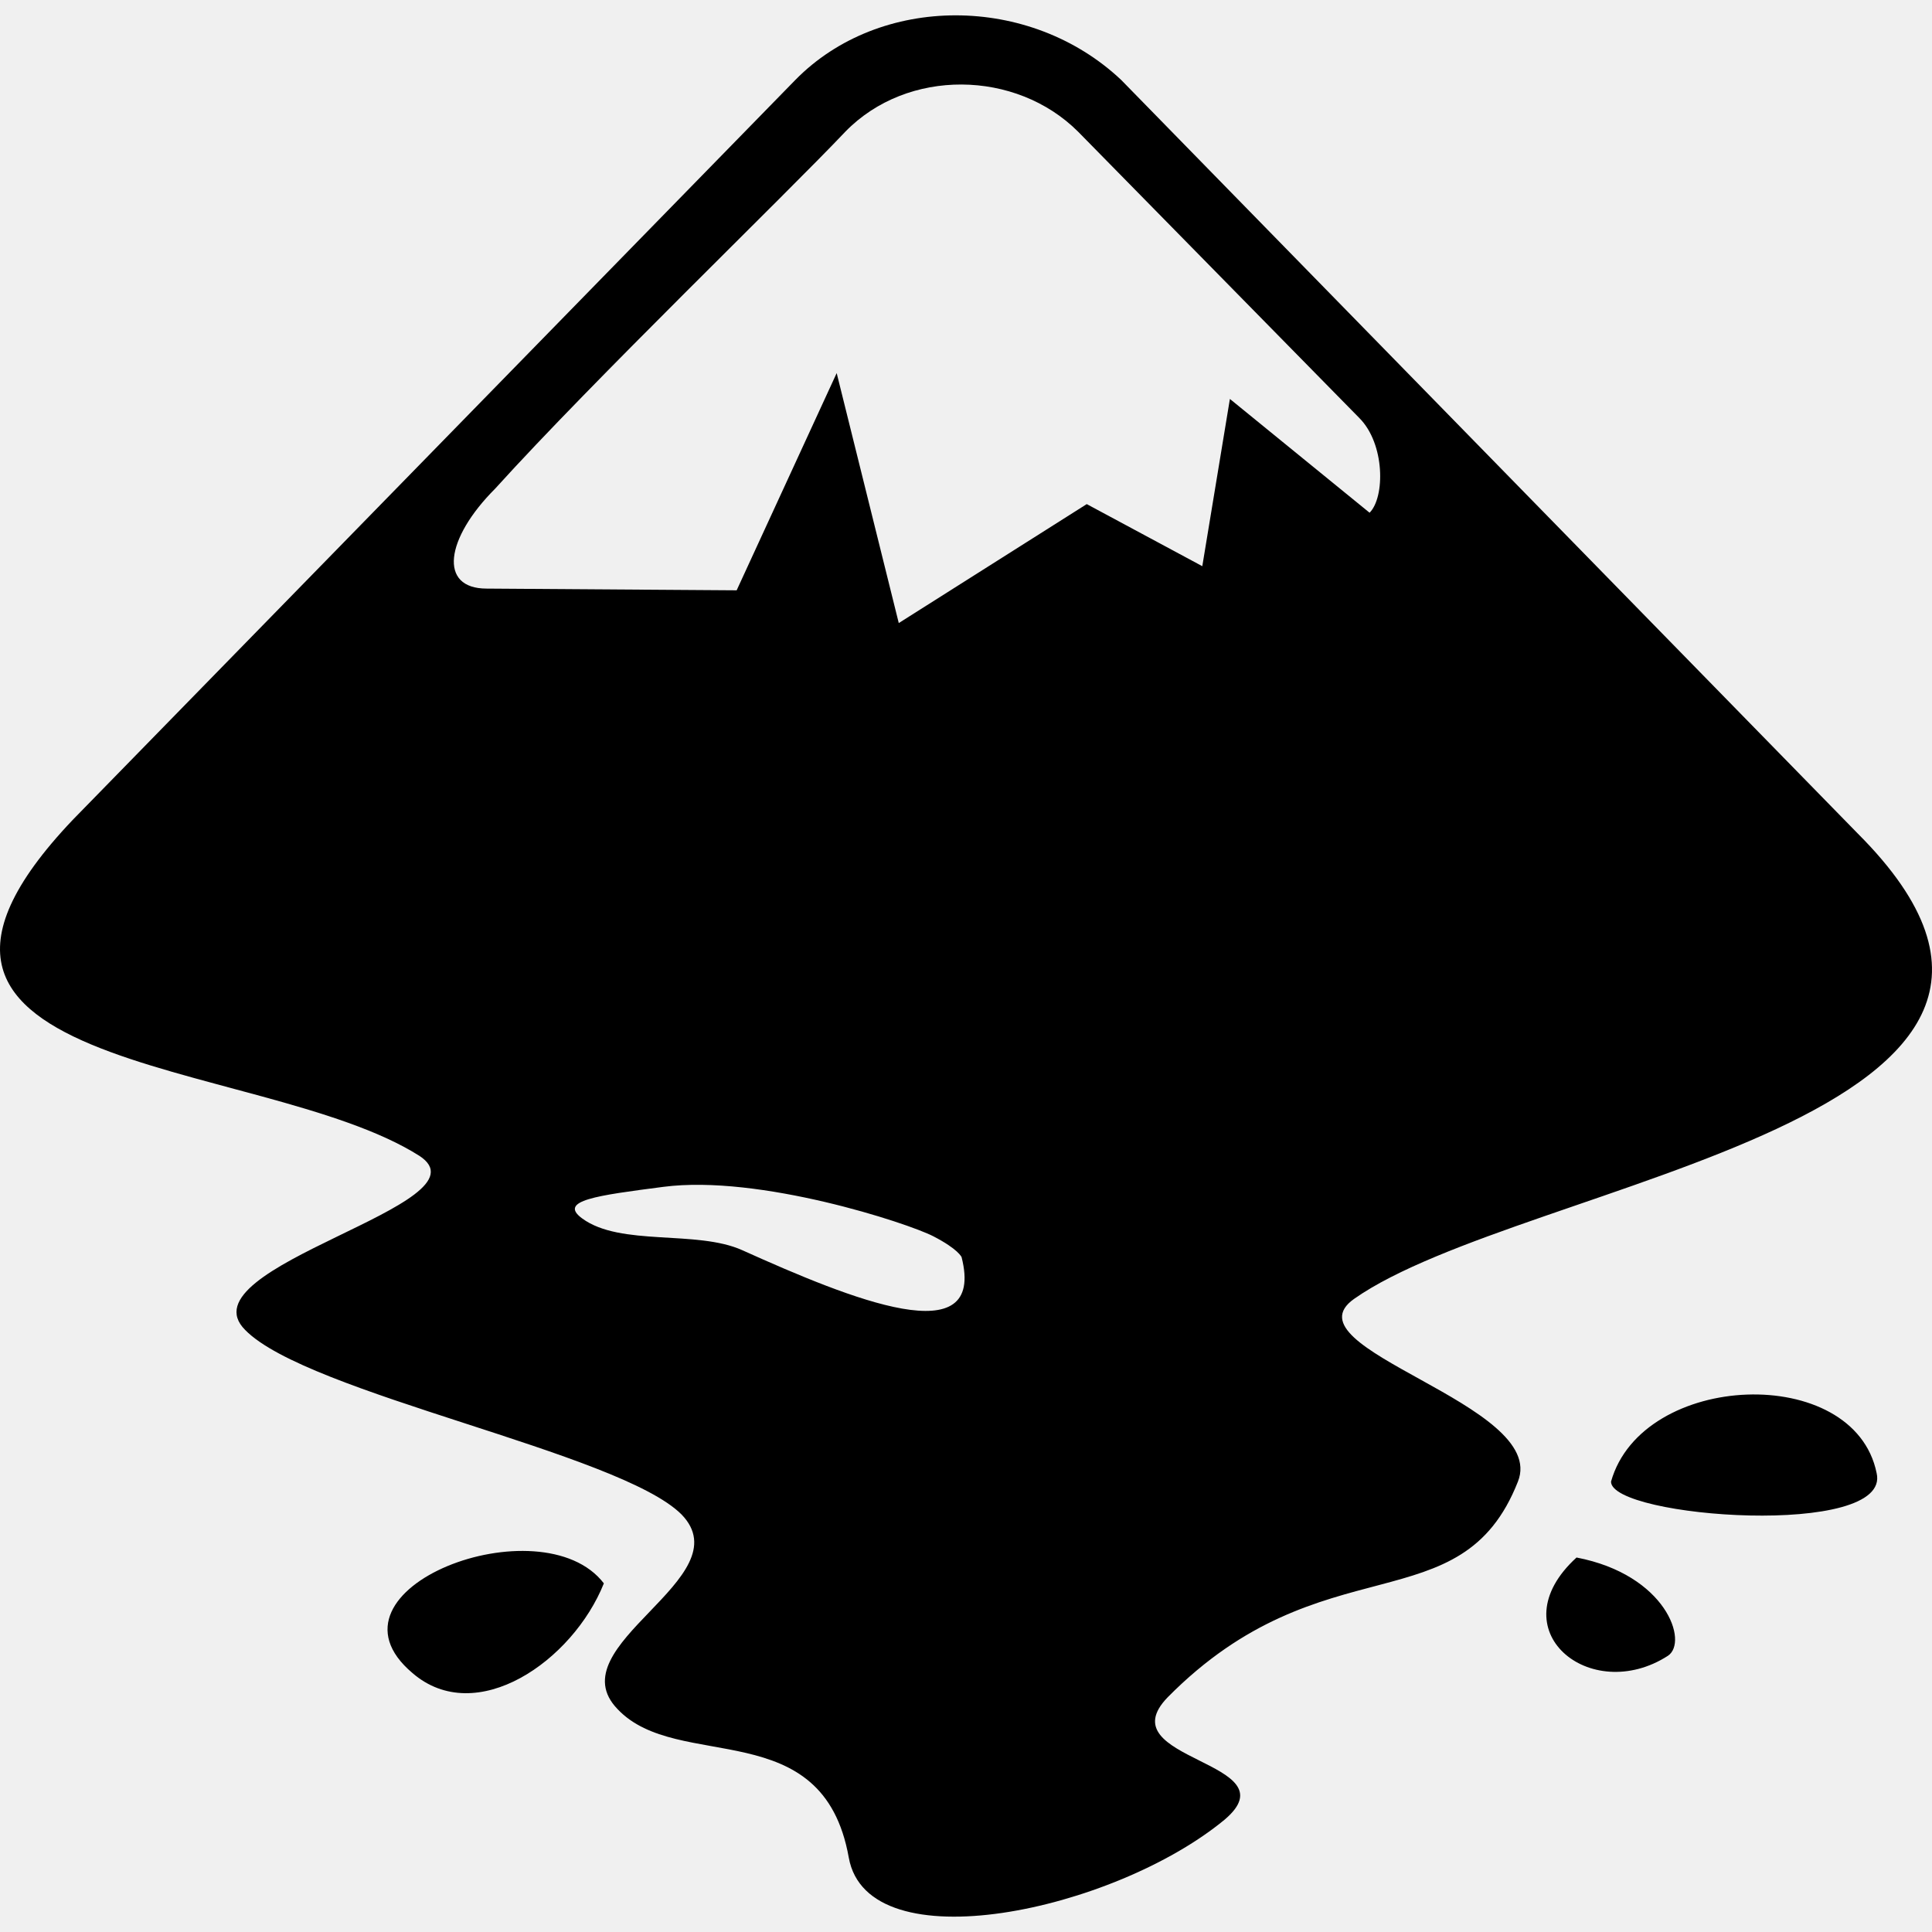
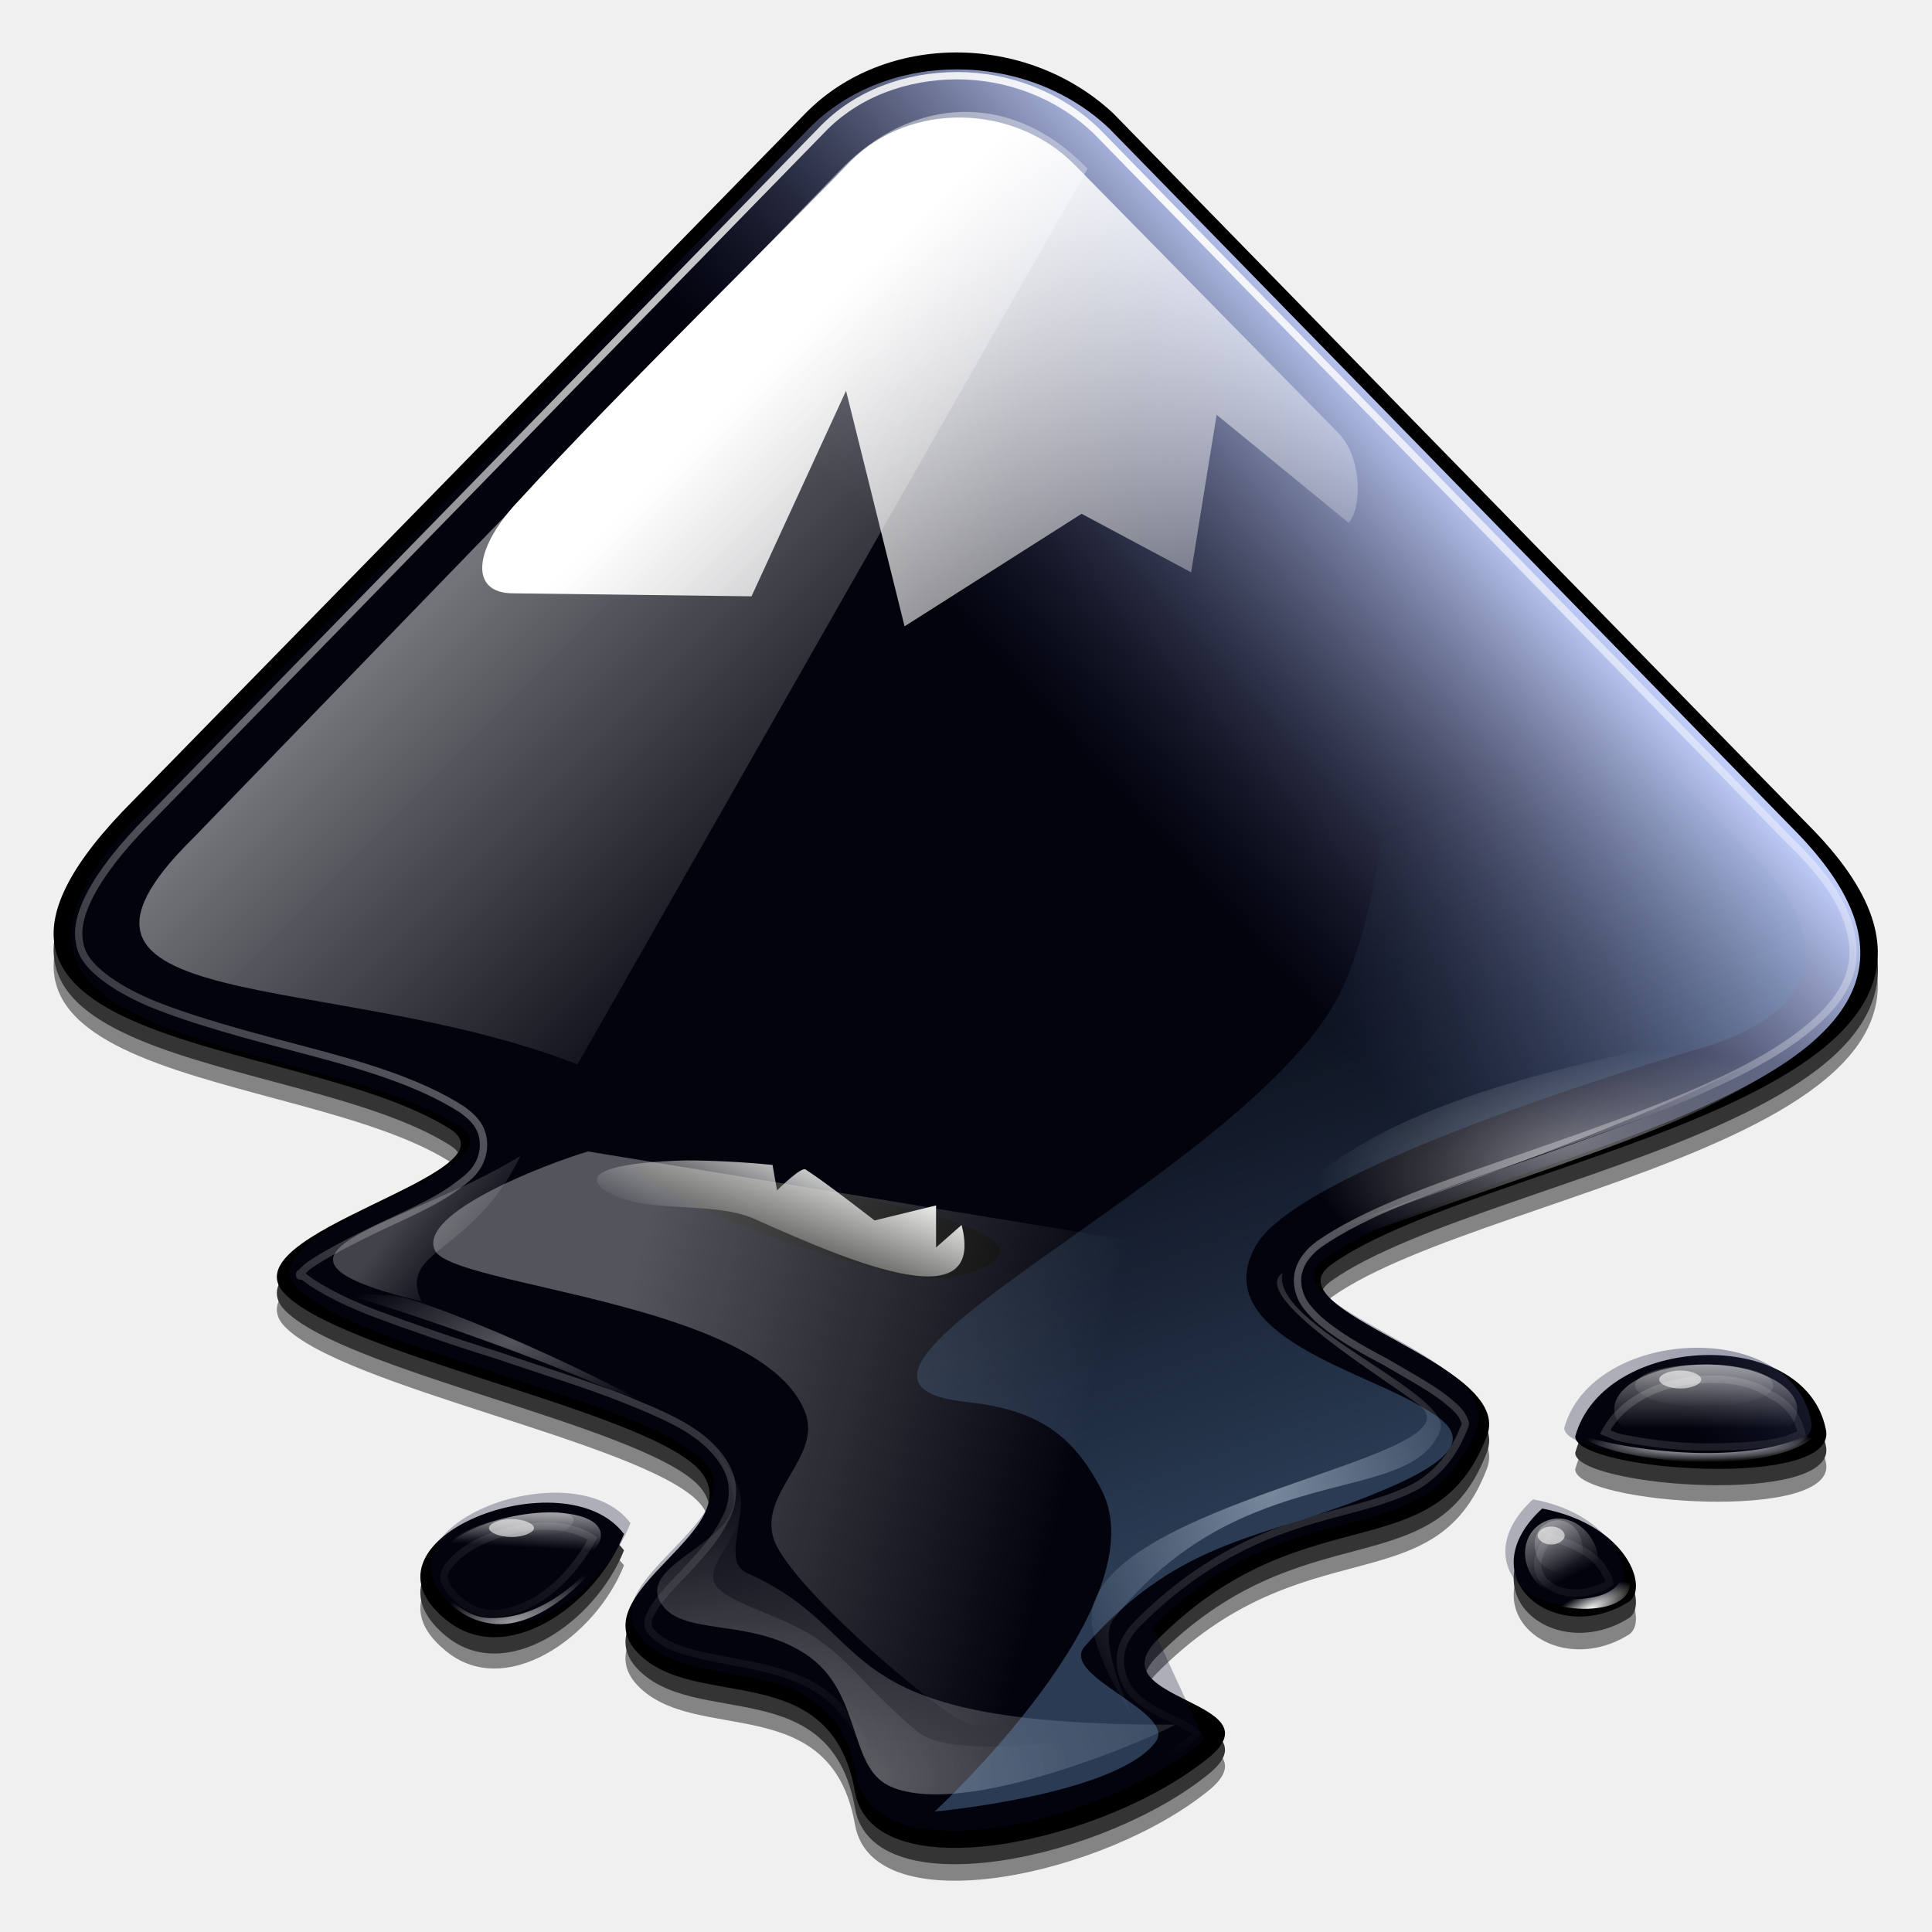
- <svg xmlns="http://www.w3.org/2000/svg" width="512" height="512" viewBox="0 0 512 512">
-   <path fill="currentColor" d="M426.938 392.652c0 9.595 74.496 15.078 70.383-2.284c-5.941-29.241-62.156-26.957-70.383 2.284m-317.639 50.715c16.91 14.62 42.504-3.198 50.731-23.758c-16.453-21.474-77.239 1.37-50.73 23.758m308.498-30.611c-21.023 19.189 3.657 39.292 24.223 26.042c5.484-3.655-.457-21.474-24.223-26.042m-58.957-68.534c44.79-31.526 209.321-47.517 133.454-123.36L297.14 21.2c-24.223-22.845-63.984-22.845-86.38 0L22.464 214.008c-71.298 71.275 46.16 65.335 88.664 92.292c19.653 12.793-63.07 29.241-46.16 46.146c16.453 16.905 99.176 32.44 115.63 48.887c16.453 16.905-33.364 34.724-16.91 51.629c15.995 16.905 54.386.914 61.242 39.293c5.027 28.327 70.383 14.163 99.633-10.052c18.282-15.534-31.535-15.534-15.082-32.44c41.133-41.576 77.696-18.732 92.778-57.11c8.227-20.56-62.156-35.181-43.418-48.431m-162.136-12.908c-12.09-5.443-32.222-.925-42.423-8.415c-6.471-4.752 3.914-6.077 21.503-8.37c25.488-3.321 64.83 9.635 71.52 13.08c6.69 3.444 7.528 5.553 7.528 5.553c6.565 25.773-29.109 11.215-58.128-1.848m129.23-225.59l-7.313 44.32L288 133.594l-49.817 31.525L221.73 98.87l-26.508 57.569l-66.27-.457c-12.797 0-10.969-13.25 2.285-26.5c26.05-28.784 76.782-77.671 92.778-94.576c16.453-16.905 45.246-16.449 61.7 0l74.496 75.844c6.856 6.853 6.856 21.017 2.742 25.128z" />
+ <svg xmlns="http://www.w3.org/2000/svg" width="128" height="128" viewBox="0 0 128 128">
+   <g transform="translate(.389 -1.445)scale(.994)">
+     <g opacity="0.783">
+       <path d="m53.3 10.088l-44.8 45.8c-16.9 16.9 11 15.5 21.1 21.9c4.7 3-15 6.9-11 11c3.9 4 23.6 7.7 27.5 11.6c3.9 4-7.9 8.2-4 12.3c3.8 4 12.9.2 14.5 9.3c1.2 6.7 16.7 3.4 23.7-2.4c4.3-3.7-7.5-3.7-3.6-7.7c9.8-9.9 18.5-4.5 22-13.6c2-4.9-14.8-8.4-10.3-11.5c10.7-7.5 49.7-11.3 31.7-29.3l-46.3-47.4c-5.8-5.4-15.2-5.4-20.5 0m51.3 88.2c0 2.3 17.7 3.6 16.7-.5c-1.4-7-14.8-6.4-16.7.5m-75.4 12.1c4 3.5 10.1-.8 12-5.6c-3.9-5.2-18.3.2-12 5.6m73.2-7.3c-5 4.6.9 9.3 5.8 6.2c1.3-.9-.1-5.1-5.8-6.2" />
+       <path d="m53.3 11.088l-44.8 45.8c-16.9 17 11 15.6 21.1 22c4.7 3-15 6.9-11 11c3.9 4 23.6 7.7 27.5 11.6c3.9 4-7.9 8.2-4 12.3c3.8 4 12.9.2 14.5 9.3c1.2 6.7 16.7 3.4 23.7-2.4c4.3-3.7-7.5-3.7-3.6-7.7c9.8-9.9 18.5-4.5 22-13.6c2-4.9-14.8-8.4-10.3-11.5c10.6-7.5 49.7-11.3 31.7-29.3l-46.3-47.5c-5.8-5.4-15.2-5.4-20.5 0m51.3 88.3c0 2.3 17.7 3.6 16.7-.5c-1.4-7-14.8-6.5-16.7.5m-75.4 12c4 3.5 10.1-.8 12-5.6c-3.9-5.1-18.3.3-12 5.6m73.2-7.2c-5 4.6.9 9.3 5.8 6.2c1.3-.9-.1-5.2-5.8-6.2" opacity="0.576" />
+     </g>
+     <path d="M53.3 9L8.5 54.8c-16.9 16.9 11 15.5 21.1 21.9c4.7 3-15 6.9-11 11c3.9 4 23.6 7.7 27.5 11.6c3.9 4-7.9 8.2-4 12.3c3.8 4 12.9.2 14.5 9.3c1.2 6.7 16.7 3.4 23.7-2.4c4.3-3.7-7.5-3.7-3.6-7.7c9.8-9.9 18.5-4.5 22-13.6c2-4.9-14.8-8.4-10.3-11.5c10.6-7.5 49.7-11.3 31.7-29.3L73.8 9C68 3.6 58.6 3.6 53.3 9m51.3 88.2c0 2.3 17.7 3.6 16.7-.5c-1.4-6.9-14.8-6.4-16.7.5m-75.4 12.1c4 3.5 10.1-.8 12-5.6c-3.9-5.2-18.3.3-12 5.6m73.2-7.3c-5 4.6.9 9.3 5.8 6.2c1.3-.9-.1-5.1-5.8-6.2" />
+     <path fill="none" d="M53.3 9L8.5 54.8c-16.9 16.9 11 15.5 21.1 21.9c4.7 3-15 6.9-11 11c3.9 4 23.6 7.7 27.5 11.6c3.9 4-7.9 8.2-4 12.3c3.8 4 12.9.2 14.5 9.3c1.2 6.7 16.7 3.4 23.7-2.4c4.3-3.7-7.5-3.7-3.6-7.7c9.8-9.9 18.5-4.5 22-13.6c2-4.9-14.8-8.4-10.3-11.5c10.6-7.5 49.7-11.3 31.7-29.3L73.8 9C68 3.6 58.6 3.6 53.3 9m51.3 88.2c0 2.3 17.7 3.6 16.7-.5c-1.4-6.9-14.8-6.4-16.7.5m-75.4 12.1c4 3.5 10.1-.8 12-5.6c-3.9-5.2-18.3.3-12 5.6m73.2-7.3c-5 4.6.9 9.3 5.8 6.2c1.3-.9-.1-5.1-5.8-6.2" />
+     <defs>
+       <path id="SVGubkDTcmq" d="M53.4 9.5L9.1 54.9C-7.7 71.7 19.9 70.3 29.9 76.6c4.6 3-14.8 6.9-10.9 10.9S42.3 95.1 46.2 99c3.9 4-7.8 8.2-4 12.1c3.8 4 12.8.2 14.4 9.2c1.2 6.7 16.6 3.3 23.4-2.4l-3.5-7.6c9.7-9.8 18.3-4.4 21.8-13.4c1.9-4.8-14.6-8.3-10.2-11.4c10.5-7.4 49.2-11.2 31.4-29l-45.9-47c-5.6-5.3-15-5.3-20.2 0M42.7 79.1c1 0 33.1 4.3 20.7 7.6c-4.7 1.3-26.4-7.6-20.7-7.6m61.5 17.8c0 2.3 17.5 3.5 16.6-.5c-1.4-6.9-14.7-6.3-16.6.5m-74.7 12c4 3.4 10-.8 11.9-5.6c-3.8-5.1-18.1.3-11.9 5.6m72.6-7.2c-4.9 4.5.9 9.2 5.7 6.1c1.2-.9-.2-5.1-5.7-6.1" />
+     </defs>
+     <clipPath id="SVGcJABkcyi">
+       <use href="#SVGubkDTcmq" />
+     </clipPath>
+     <g clip-path="url(#SVGcJABkcyi)" transform="translate(.605 .604)scale(.991)">
+       <linearGradient id="SVGTy2OeeJh" x1="98.293" x2="74.286" y1="237.026" y2="215.319" gradientTransform="matrix(.985 0 0 -.985 6.128 272.439)" gradientUnits="userSpaceOnUse">
+         <stop offset="0" stop-color="#c0cdf9" />
+         <stop offset="1" stop-color="#07092d" stop-opacity="0.288" />
+       </linearGradient>
+       <path fill="url(#SVGTy2OeeJh)" d="M53.4 9.5L9.1 54.9C-7.7 71.7 19.9 70.3 29.9 76.6c4.6 3-14.8 6.9-10.9 10.9S42.3 95.1 46.2 99c3.9 4-7.8 8.2-4 12.1c3.8 4 12.8.2 14.4 9.2c1.2 6.7 16.6 3.3 23.4-2.4l-3.5-7.6c9.7-9.8 18.3-4.4 21.8-13.4c1.9-4.8-14.6-8.3-10.2-11.4c10.5-7.4 49.2-11.2 31.4-29l-45.9-47c-5.6-5.3-15-5.3-20.2 0M42.7 79.1c1 0 33.1 4.3 20.7 7.6c-4.7 1.3-26.4-7.6-20.7-7.6m61.5 17.8c0 2.3 17.5 3.5 16.6-.5c-1.4-6.9-14.7-6.3-16.6.5m-74.7 12c4 3.4 10-.8 11.9-5.6c-3.8-5.1-18.1.3-11.9 5.6m72.6-7.2c-4.9 4.5.9 9.2 5.7 6.1c1.2-.9-.2-5.1-5.7-6.1" />
+     </g>
+     <linearGradient id="SVGh7PFLSxJ" x1="33.173" x2="60.308" y1="245.076" y2="217.941" gradientTransform="matrix(1.003 0 0 -1.003 -.413 276.586)" gradientUnits="userSpaceOnUse">
+       <stop offset="0" stop-color="#fff" />
+       <stop offset="1" stop-color="#fff" stop-opacity="0" />
+     </linearGradient>
+     <path fill="url(#SVGh7PFLSxJ)" d="M12.5 57.3C.3 69.3 21.7 66 38.1 72.4l34-59.7c-5.1-5.3-11.7-4.8-16.4 0z" opacity="0.505" />
+     <linearGradient id="SVGpIma2dxK" x1="48.612" x2="81.173" y1="250.177" y2="217.616" gradientTransform="matrix(.994 0 0 -.994 2.709 274.439)" gradientUnits="userSpaceOnUse">
+       <stop offset="0" stop-color="#fff" />
+       <stop offset="1" stop-color="#fff" stop-opacity="0" />
+     </linearGradient>
+     <path fill="url(#SVGpIma2dxK)" d="m71.1 12.3l17.7 18c1.6 1.6 1.6 5 .7 6l-8.8-7.2L79 39.6l-7.3-3.9l-11.8 7.5L56 27.5l-6.3 13.7l-15.9-.2c-3 0-2.6-3.1.5-6.3c6.2-6.8 18.2-18.5 22-22.5c4-4 10.8-3.8 14.8.1" />
+     <radialGradient id="SVGcu8MtbJx" cx="51.136" cy="13.518" r="33.212" gradientTransform="matrix(.827 0 0 -.553 1.123 126.746)" gradientUnits="userSpaceOnUse">
+       <stop offset="0" stop-color="#fff" />
+       <stop offset="1" stop-color="#fff" stop-opacity="0" />
+     </radialGradient>
+     <path fill="url(#SVGcu8MtbJx)" d="M46.8 97.4s1.9 2.9 1.7 4.3c-.4 2.7-6.2 4.1-4.9 6.5s5.9 1 9.7 3.5s2.8 7.5 5.6 8.8c5.4 2.5 19.8-4.3 19-4.1c-.7.1-14.1 2.9-17.1.5c-3.4-2.8-4.4-4.7-7-6.4c-2.4-1.5-5.7-2.2-6.5-3.4c-.8-1.3 1.6-2.9 1.7-5.3c.2-1.6-2.2-4.4-2.2-4.4" opacity="0.217" />
+     <g opacity="0.276">
+       <radialGradient id="SVGotoxicSK" cx="147.452" cy="14.758" r="33.212" gradientTransform="matrix(1.055 0 0 -.706 -97.55 130.348)" gradientUnits="userSpaceOnUse">
+         <stop offset="0" stop-color="#fff" />
+         <stop offset="1" stop-color="#fff" stop-opacity="0" />
+       </radialGradient>
+       <path fill="url(#SVGotoxicSK)" d="M46.8 97.4s1.9 2.9 1.7 4.3c-.4 2.7-6.2 4.1-4.9 6.5s5.9 1 9.7 3.5s2.8 7.5 5.6 8.8c5.4 2.5 19.8-4.3 19-4.1c-23.8.1-19.3-6-28.5-10.1c-1.3-.6-.6-2.2-.4-4.6c.2-1.5-2.2-4.3-2.2-4.3" />
+     </g>
+     <radialGradient id="SVGiieYib9i" cx="-53.737" cy="94.673" r="37.174" gradientTransform="matrix(.526 0 0 -.223 130.969 98.356)" gradientUnits="userSpaceOnUse">
+       <stop offset="0" stop-color="#fff" />
+       <stop offset="1" stop-color="#fff" stop-opacity="0" />
+     </radialGradient>
+     <path fill="url(#SVGiieYib9i)" d="M87.2 84.9c21.3-7.8 28.2-8.9 35.2-16C114.2 75.8 97 79.5 83 85.6z" opacity="0.453" />
+     <g opacity="0.512">
+       <radialGradient id="SVGlGMydcQq" cx="-45.82" cy="80.197" r="37.174" gradientTransform="matrix(.526 0 0 -.223 130.969 97.429)" gradientUnits="userSpaceOnUse">
+         <stop offset="0" stop-color="#fff" />
+         <stop offset="1" stop-color="#fff" stop-opacity="0" />
+       </radialGradient>
+       <path fill="url(#SVGlGMydcQq)" d="M87.2 83.9c35.1-12.4 29.2-12.4 35.2-16c-11.2 4.3-32 4.7-39.4 16.7z" />
+     </g>
+     <linearGradient id="SVGBCEMKdtx" x1="-32.429" x2="-32.293" y1="73.095" y2="66.244" gradientTransform="matrix(.526 0 0 -.526 130.306 130.092)" gradientUnits="userSpaceOnUse">
+       <stop offset="0" stop-color="#fff" />
+       <stop offset="1" stop-color="#fff" stop-opacity="0" />
+     </linearGradient>
+     <path fill="url(#SVGBCEMKdtx)" d="M117.8 93.8c0 .8-2 1.4-4.6 1.4c-2.5 0-4.6-.6-4.6-1.4s2-1.4 4.6-1.4s4.6.6 4.6 1.4" opacity="0.286" />
+     <g opacity="0.621">
+       <linearGradient id="SVGyxEAk8iR" x1="112.548" x2="112.548" y1="76.804" y2="71.974" gradientTransform="matrix(.709 0 0 -1.134 33.501 178.262)" gradientUnits="userSpaceOnUse">
+         <stop offset="0" stop-color="#fff" />
+         <stop offset="1" stop-color="#fff" stop-opacity="0" />
+       </linearGradient>
+       <path fill="url(#SVGyxEAk8iR)" d="M119.4 95.4c0 1.7-2.8 3-6.1 3c-3.4 0-6.1-1.4-6.1-3c0-1.7 2.8-3 6.1-3c3.4 0 6.1 1.4 6.1 3" />
+     </g>
+     <radialGradient id="SVGxNWivdJS" cx="-34.115" cy="13.297" r="15.297" gradientTransform="matrix(.526 0 0 -.078 130.969 98.77)" gradientUnits="userSpaceOnUse">
+       <stop offset="0" stop-color="#fff" />
+       <stop offset="1" stop-color="#fff" stop-opacity="0" />
+     </radialGradient>
+     <path fill="url(#SVGxNWivdJS)" d="M104.9 97.1c2.2 2 14.2 3 16.2-.6c-3.9 2.8-12.5 1.8-16.2.6" />
+     <linearGradient id="SVGS3NGvcfg" x1="-643.912" x2="-643.777" y1="327.836" y2="320.984" gradientTransform="rotate(-26.9 553.28 -555.57)scale(.228 -.526)" gradientUnits="userSpaceOnUse">
+       <stop offset="0" stop-color="#fff" />
+       <stop offset="1" stop-color="#fff" stop-opacity="0" />
+     </linearGradient>
+     <path fill="url(#SVGS3NGvcfg)" d="M104.9 103.8c.4.9.2 1.9-.6 2.3s-1.8 0-2.2-.8c-.4-.9-.2-1.9.6-2.3c.8-.5 1.8-.1 2.2.8" opacity="0.286" />
+     <g opacity="0.621">
+       <linearGradient id="SVGSzOu8c0q" x1="-341.635" x2="-341.635" y1="195.138" y2="190.308" gradientTransform="matrix(.273 -.139 -.513 -1.011 295.216 251.45)" gradientUnits="userSpaceOnUse">
+         <stop offset="0" stop-color="#fff" />
+         <stop offset="1" stop-color="#fff" stop-opacity="0" />
+       </linearGradient>
+       <path fill="url(#SVGSzOu8c0q)" d="M105.8 104.2c.7 1.3.3 2.8-.9 3.4s-2.6 0-3.3-1.3s-.3-2.8.9-3.4s2.6 0 3.3 1.3" />
+     </g>
+     <radialGradient id="SVGqdFTIefp" cx="-645.599" cy="1737.484" r="15.297" gradientTransform="matrix(.203 -.103 -.035 -.069 297.352 162.155)" gradientUnits="userSpaceOnUse">
+       <stop offset="0" stop-color="#fff" />
+       <stop offset="1" stop-color="#fff" stop-opacity="0" />
+     </radialGradient>
+     <path fill="url(#SVGqdFTIefp)" d="M101.9 107.8c1.7 1.4 8.3 1.5 5.8-2.4c.7 3.1-3.8 2.8-5.8 2.4" />
+     <radialGradient id="SVG3SBSjeOe" cx="-185.187" cy="69.66" r="24.692" gradientTransform="matrix(.526 0 0 -.214 130.969 105.831)" gradientUnits="userSpaceOnUse">
+       <stop offset="0" stop-color="#fff" stop-opacity="0.33" />
+       <stop offset="1" stop-color="#fff" stop-opacity="0" />
+     </radialGradient>
+     <path fill="url(#SVG3SBSjeOe)" d="M21 87.3c0-.3 22.4 6.8 26.2 10.7c-3.1-3.1-19.1-10.1-21.5-10.2s-4.4-.3-4.7-.5" />
+     <g transform="matrix(.879 -.193 .234 .696 -20.21 36.726)">
+       <linearGradient id="SVG8AkQPU3e" x1="-136.743" x2="-136.607" y1="250.438" y2="243.586" gradientTransform="matrix(.463 .102 .123 -.366 65.856 208.72)" gradientUnits="userSpaceOnUse">
+         <stop offset="0" stop-color="#fff" />
+         <stop offset="1" stop-color="#fff" stop-opacity="0" />
+       </linearGradient>
+       <path fill="url(#SVG8AkQPU3e)" d="M38 105.3c0 .8-2 1.4-4.6 1.4s-4.6-.6-4.6-1.4s2-1.4 4.6-1.4s4.6.6 4.6 1.4" opacity="0.286" />
+       <g opacity="0.621">
+         <linearGradient id="SVGmyPbn3LH" x1="60.343" x2="60.343" y1="183.942" y2="179.112" gradientTransform="matrix(.623 .219 .166 -.789 -34.636 234.581)" gradientUnits="userSpaceOnUse">
+           <stop offset="0" stop-color="#fff" />
+           <stop offset="1" stop-color="#fff" stop-opacity="0" />
+         </linearGradient>
+         <path fill="url(#SVGmyPbn3LH)" d="M39.6 106.9c0 1.7-2.8 3-6.1 3s-6.1-1.4-6.1-3c0-1.7 2.8-3 6.1-3s6.1 1.3 6.1 3" />
+       </g>
+     </g>
+     <g opacity="0.616">
+       <radialGradient id="SVG6MnRCdJF" cx="-62.572" cy="357.021" r="11.363" gradientTransform="matrix(.624 -.173 -.065 -.233 95.948 182.007)" gradientUnits="userSpaceOnUse">
+         <stop offset="0" stop-color="#fff" />
+         <stop offset="1" stop-color="#fff" stop-opacity="0" />
+       </radialGradient>
+       <path fill="url(#SVG6MnRCdJF)" d="M28.2 106.3s1.2 3.2 4.5 3.4c3.4.2 7.2-4 7.5-5.5c-.6 1.3-3.8 5.2-7.9 5.1c-2.4 0-4.1-3-4.1-3" />
+     </g>
+     <radialGradient id="SVGmdqneeOd" cx="193.011" cy="256.754" r="59.425" gradientTransform="matrix(1.712 0 0 -1.685 -261.607 451.789)" gradientUnits="userSpaceOnUse">
+       <stop offset="0" stop-color="#fff" />
+       <stop offset="1" stop-color="#fff" stop-opacity="0" />
+     </radialGradient>
+     <path fill="none" stroke="url(#SVGmdqneeOd)" stroke-width="0.488" d="M63.4 6.5c-3.4 0-6.7 1.2-9 3.6L9.7 55.9c-4.1 4.1-5.1 6.8-4.8 8.3c.1.8.5 1.4 1.3 2.1s2 1.4 3.4 2c2.9 1.2 6.7 2.2 10.5 3.2s7.5 2.1 10.3 3.9c.4.3.8.6 1.1 1.1s.4 1.1.3 1.7c-.2 1.1-.9 1.7-1.6 2.2c-1.4 1.1-3.3 1.9-5.2 2.8s-3.8 1.9-4.8 2.6c-.5.4-.7.7-.6.7c0 0-.1-.3.1-.1c.6.6 2.5 1.7 4.9 2.6s5.3 1.9 8.2 2.8c2.9 1 5.9 1.9 8.4 2.9s4.6 1.9 5.9 3.3c.7.7 1.2 1.6 1.3 2.4c.1.9-.1 1.7-.5 2.4c-.7 1.4-1.8 2.5-2.7 3.5c-1 1-1.9 2-2.2 2.7c-.2.3-.2.5-.2.7c0 .1 0 .3.3.6c1.3 1.4 4.1 1.6 7.3 2.3c1.6.4 3.3.9 4.7 2.2s2.5 3.1 3 5.7c.2 1.1.8 1.6 2.1 2c1.4.4 3.5.5 5.8.2c4.6-.7 10.1-2.9 13.2-5.5l.2-.2q-.3-.3-1.5-.9c-1-.5-2.1-.9-3-2c-.4-.6-.7-1.4-.6-2.3s.6-1.6 1.2-2.2c5.2-5.2 10.2-6.5 14-7.5c1.9-.5 3.5-1 4.7-1.7c1.2-.8 2.2-1.8 3-3.8c.1-.2.1-.3 0-.5c-.1-.3-.4-.7-.9-1.1c-1-.9-2.7-1.8-4.4-2.8c-1.7-.9-3.3-1.8-4.5-2.9c-.6-.6-1.2-1.2-1.3-2.3s.6-2 1.4-2.6c3-2.1 7.5-3.7 12.4-5.4s10.2-3.5 14.4-5.5c4.3-2 7.4-4.3 8.4-6.6c.5-1.2.6-2.3.1-3.9s-1.7-3.4-3.9-5.5L72.7 10.2c-2.6-2.5-6-3.7-9.3-3.7zm49.8 86.9c-2.9.1-5.5 1.4-6.6 3.5c.3.1.6.3 1.1.4c1.5.3 3.6.6 5.6.6s4.1-.1 5.4-.5c.5-.2.8-.3 1-.4c-.3-1.2-.9-2-2.1-2.6c-1.1-.8-2.8-1.1-4.4-1zm-76.5 9.8c-2.3-.2-5.1.7-6.5 1.9c-.7.6-1 1.1-1 1.4s.1.8 1 1.6c1.5 1.3 3.1 1.1 5 .1c1.6-.9 3-2.5 3.9-4.2c-.6-.4-1.4-.7-2.4-.8zm66.2.7c-.5.6-.7 1.2-.8 1.6c0 .6.1 1 .5 1.4c.8.8 2.5 1.1 4.3.1c0-.2-.1-.5-.4-.9c-.4-.8-1.7-1.7-3.6-2.2z" />
+     <g opacity="0.325">
+       <linearGradient id="SVGKZ3qJdPv" x1="-224.589" x2="-161.637" y1="68.903" y2="52.258" gradientTransform="matrix(.485 0 0 -.485 149.184 125.791)" gradientUnits="userSpaceOnUse">
+         <stop offset="0" stop-color="#fff" />
+         <stop offset="1" stop-color="#fff" stop-opacity="0" />
+       </linearGradient>
+       <path fill="url(#SVGKZ3qJdPv)" d="M38.8 78.2c-2.7.8-11.4 4.1-10.2 6.6c1.2 2.4 21.5 3.4 24.6 10.6c1.4 3.1-3.1 5.5-2 8.7c.9 2.5 7.6 8.7 11.9 11.7c3.4 2.3 7.8-1.9 6-5.3c-2.8-5.5 9.9-12.2 15.6-15.3c3.3-1.8-6.9-10.6-6.9-10.6z" />
+     </g>
+     <linearGradient id="SVGp2MsXduC" x1="13.153" x2="9.253" y1="197.768" y2="188.832" gradientTransform="matrix(.88 0 0 -.88 42.035 252.063)" gradientUnits="userSpaceOnUse">
+       <stop offset="0" stop-color="#eeeeec" />
+       <stop offset="1" stop-color="#eeeeec" stop-opacity="0" />
+     </linearGradient>
+     <path fill="url(#SVGp2MsXduC)" d="M39.8 80.7c2.4 1.8 7.2.7 10.1 2c6.9 3.1 15.4 6.6 13.8.4L62 84.6v-2.8l-4.1 1s-3.2-2.5-4.6-3.4c-.3-.2-1.9 1.4-1.9 1.4l-.3-1.7c-2-.2-4-.3-5.8-.3c-4.2.1-7 .7-5.5 1.9" />
+     <g opacity="0.478">
+       <radialGradient id="SVG7bjbNcwF" cx="26.356" cy="55.589" r="24.385" gradientTransform="matrix(.656 0 0 -.834 66.991 147.128)" gradientUnits="userSpaceOnUse">
+         <stop offset="0" stop-color="#fff" />
+         <stop offset="1" stop-color="#fff" stop-opacity="0" />
+       </radialGradient>
+       <path fill="url(#SVG7bjbNcwF)" d="M85.1 86.3c-.9 3.4 11.5 8.1 10.5 10.5c-2 5.2-13.2 1.7-21.8 12.6c-1.2 1.6 1.7 7.2 1.3 6.5s-3.4-5.3-2.6-7.6c2.4-7.1 26-9.8 21.7-13.2c-2.5-1.9-11.4-7.3-9.1-8.8" />
+     </g>
+     <path fill="#fff" d="M113 93.4c0 .3-.6.6-1.4.6s-1.4-.3-1.4-.6s.6-.6 1.4-.6s1.4.3 1.4.6m-9.1 10.4c0 .3-.4.6-.9.6s-.9-.3-.9-.6s.4-.6.9-.6s.9.3.9.6m-68.7-.5c0 .3-.7.6-1.5.6s-1.5-.3-1.5-.6s.7-.6 1.5-.6s1.5.3 1.5.6" opacity="0.586" />
+     <linearGradient id="SVGS16ATbgQ" x1="-245.694" x2="-235.88" y1="88.661" y2="80.864" gradientTransform="matrix(.49 0 0 -.49 147.66 125.008)" gradientUnits="userSpaceOnUse">
+       <stop offset="0" stop-color="#fff" />
+       <stop offset="1" stop-color="#fff" stop-opacity="0" />
+     </linearGradient>
+     <path fill="url(#SVGS16ATbgQ)" d="M34.3 78.5c-7.8 4.8-19.8 6.5-6.6 9.7c-1.6-3.5 3.4-3.1 6.6-9.7" opacity="0.251" />
+     <g opacity="0.363">
+       <linearGradient id="SVGjEtgbbqp" x1="-115.448" x2="-144.875" y1="55.254" y2="134.487" gradientTransform="matrix(.485 0 0 -.485 149.184 125.791)" gradientUnits="userSpaceOnUse">
+         <stop offset="0" stop-color="#729fcf" />
+         <stop offset="1" stop-color="#729fcf" stop-opacity="0" />
+       </linearGradient>
+       <path fill="url(#SVGjEtgbbqp)" d="M61.9 122.2s12-1.1 14.7-4.6c1.6-2-6.4-4.4-4.7-6.4c6.5-7.4 12-7.1 19.6-10.3c7.6-3.1 4.8-4.6 2.3-6c-4.2-2.3-13.6-4.8-10.5-10.4s30.4-13.4 30.4-13.4c8.3-2.8 7.2-7.9 3.2-12.2L92.6 34.8s1.2 23-3.7 32.9C82.8 79.8 50.5 93.4 64 94.9c4.8.5 7.1 2.2 9 5.8c4 7.6-11.1 21.5-11.1 21.5" />
+     </g>
+   </g>
</svg>
